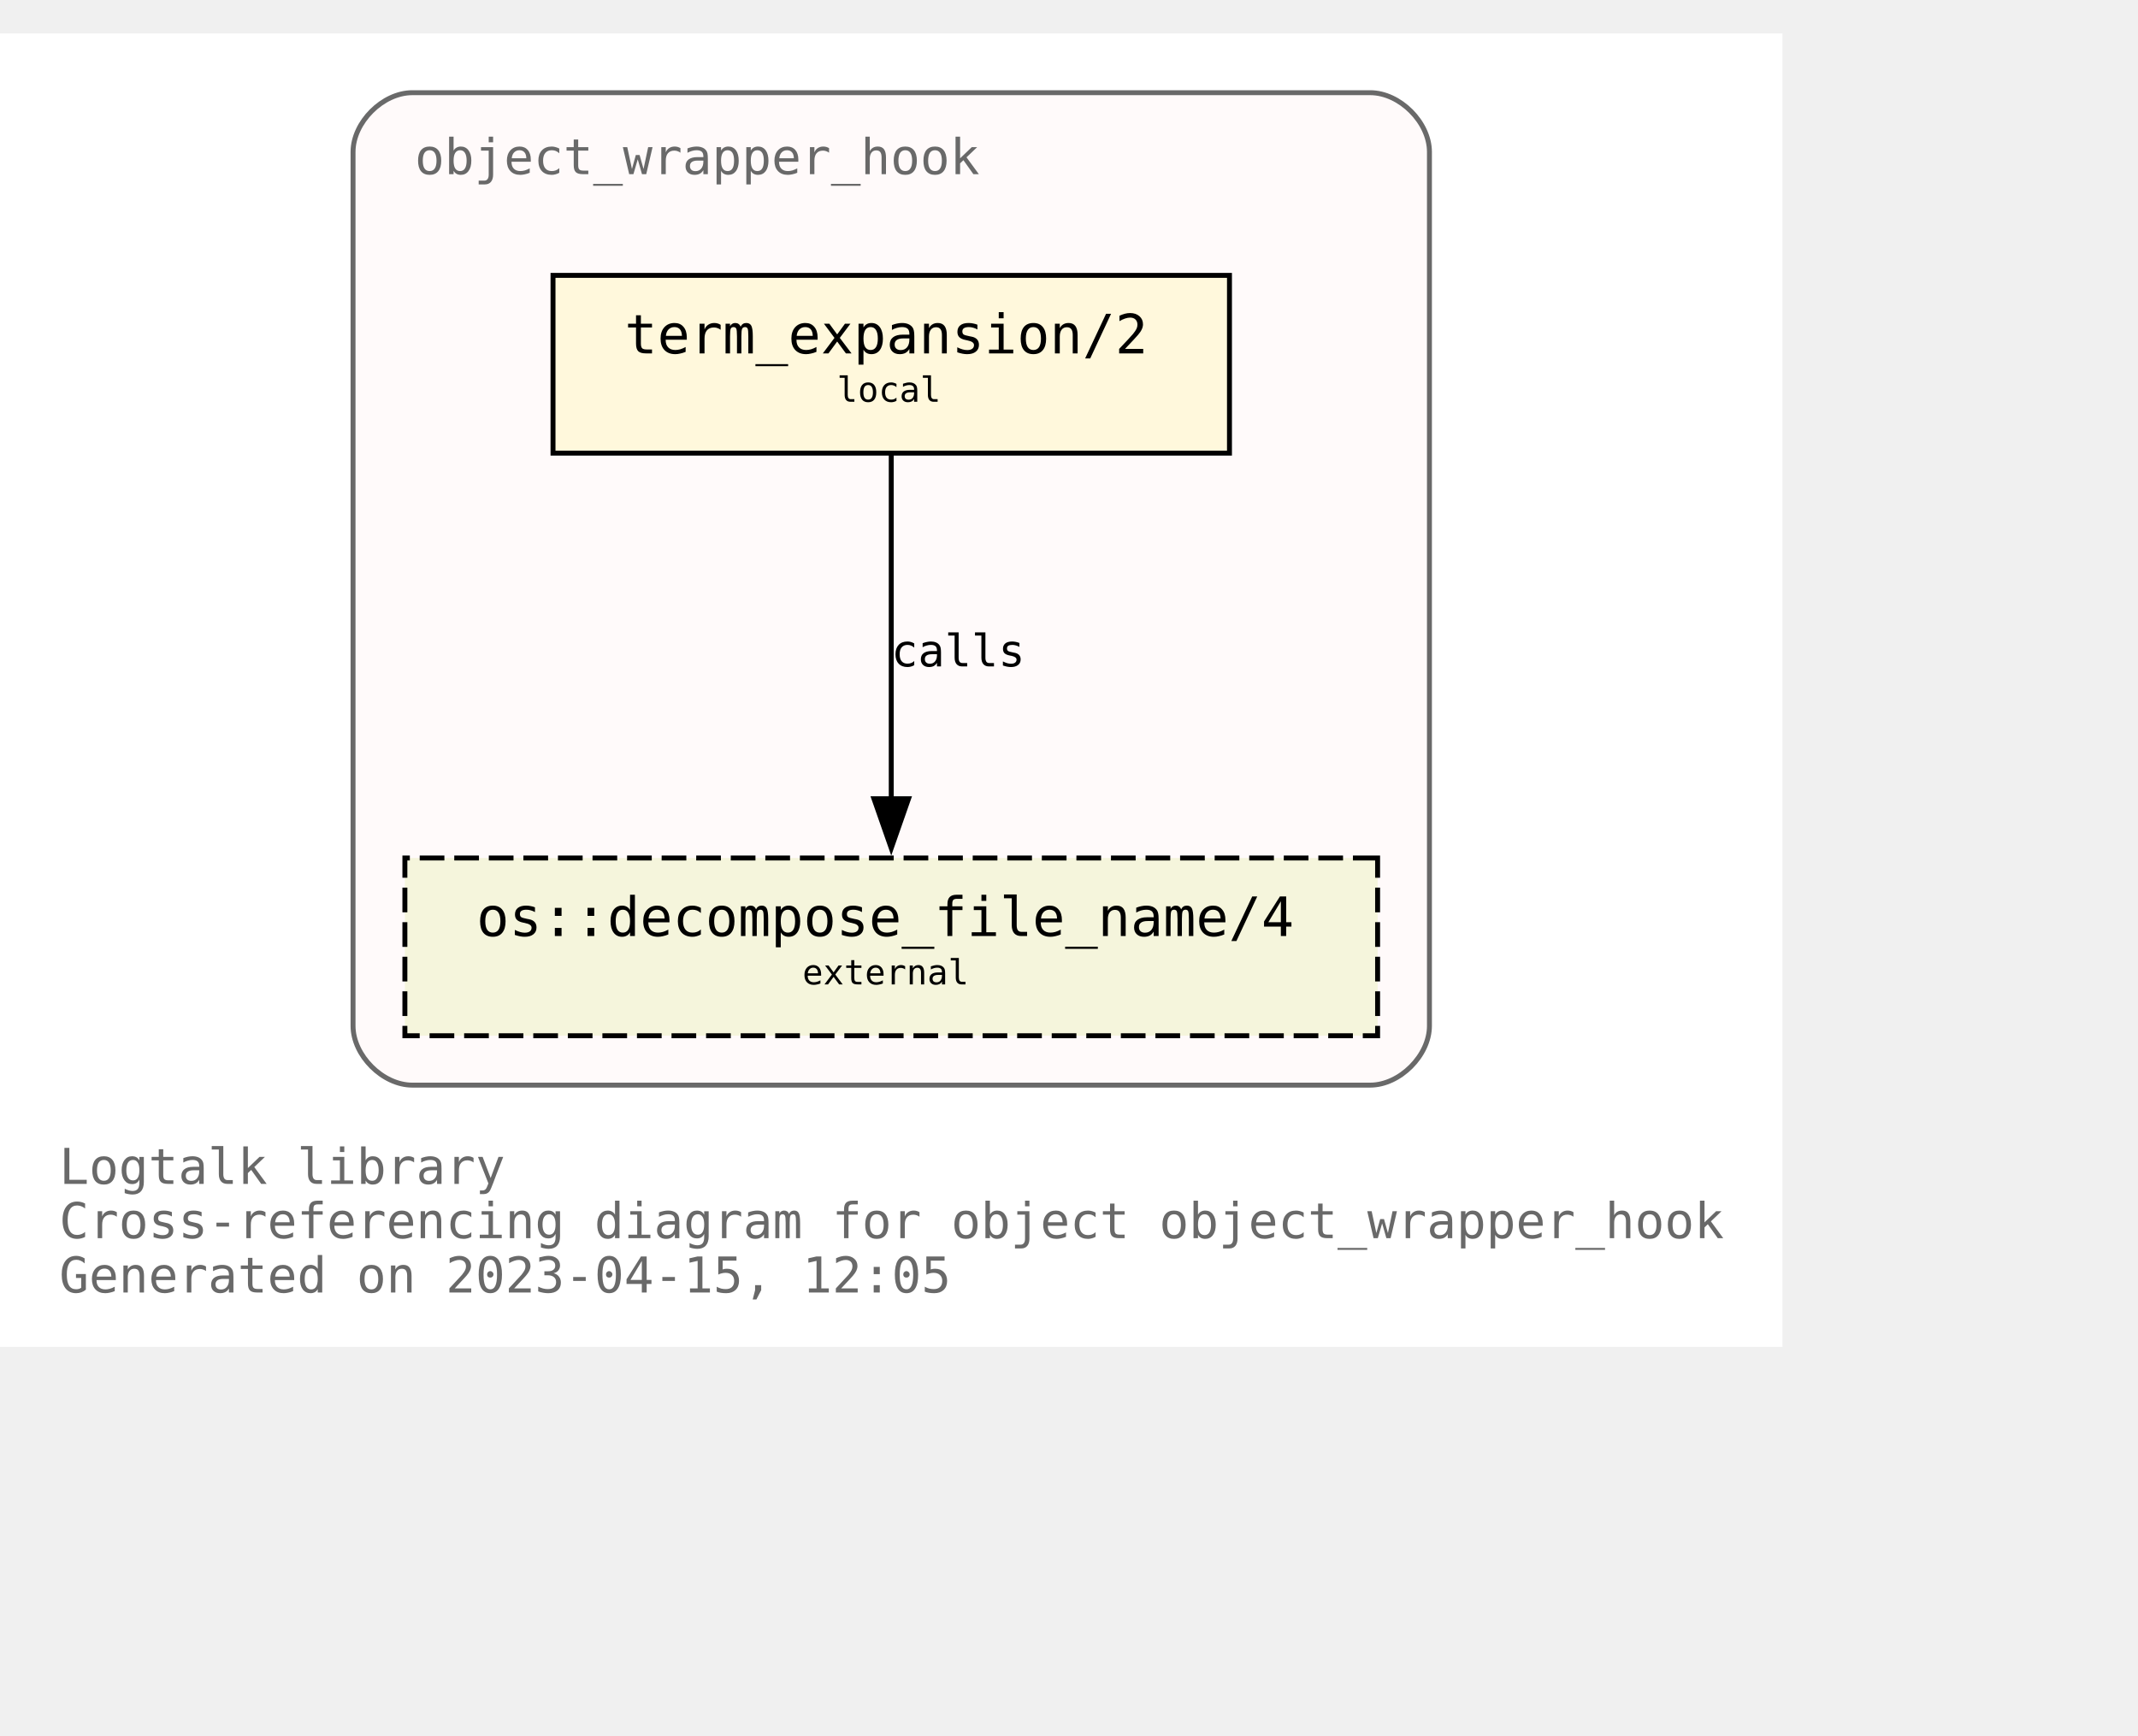
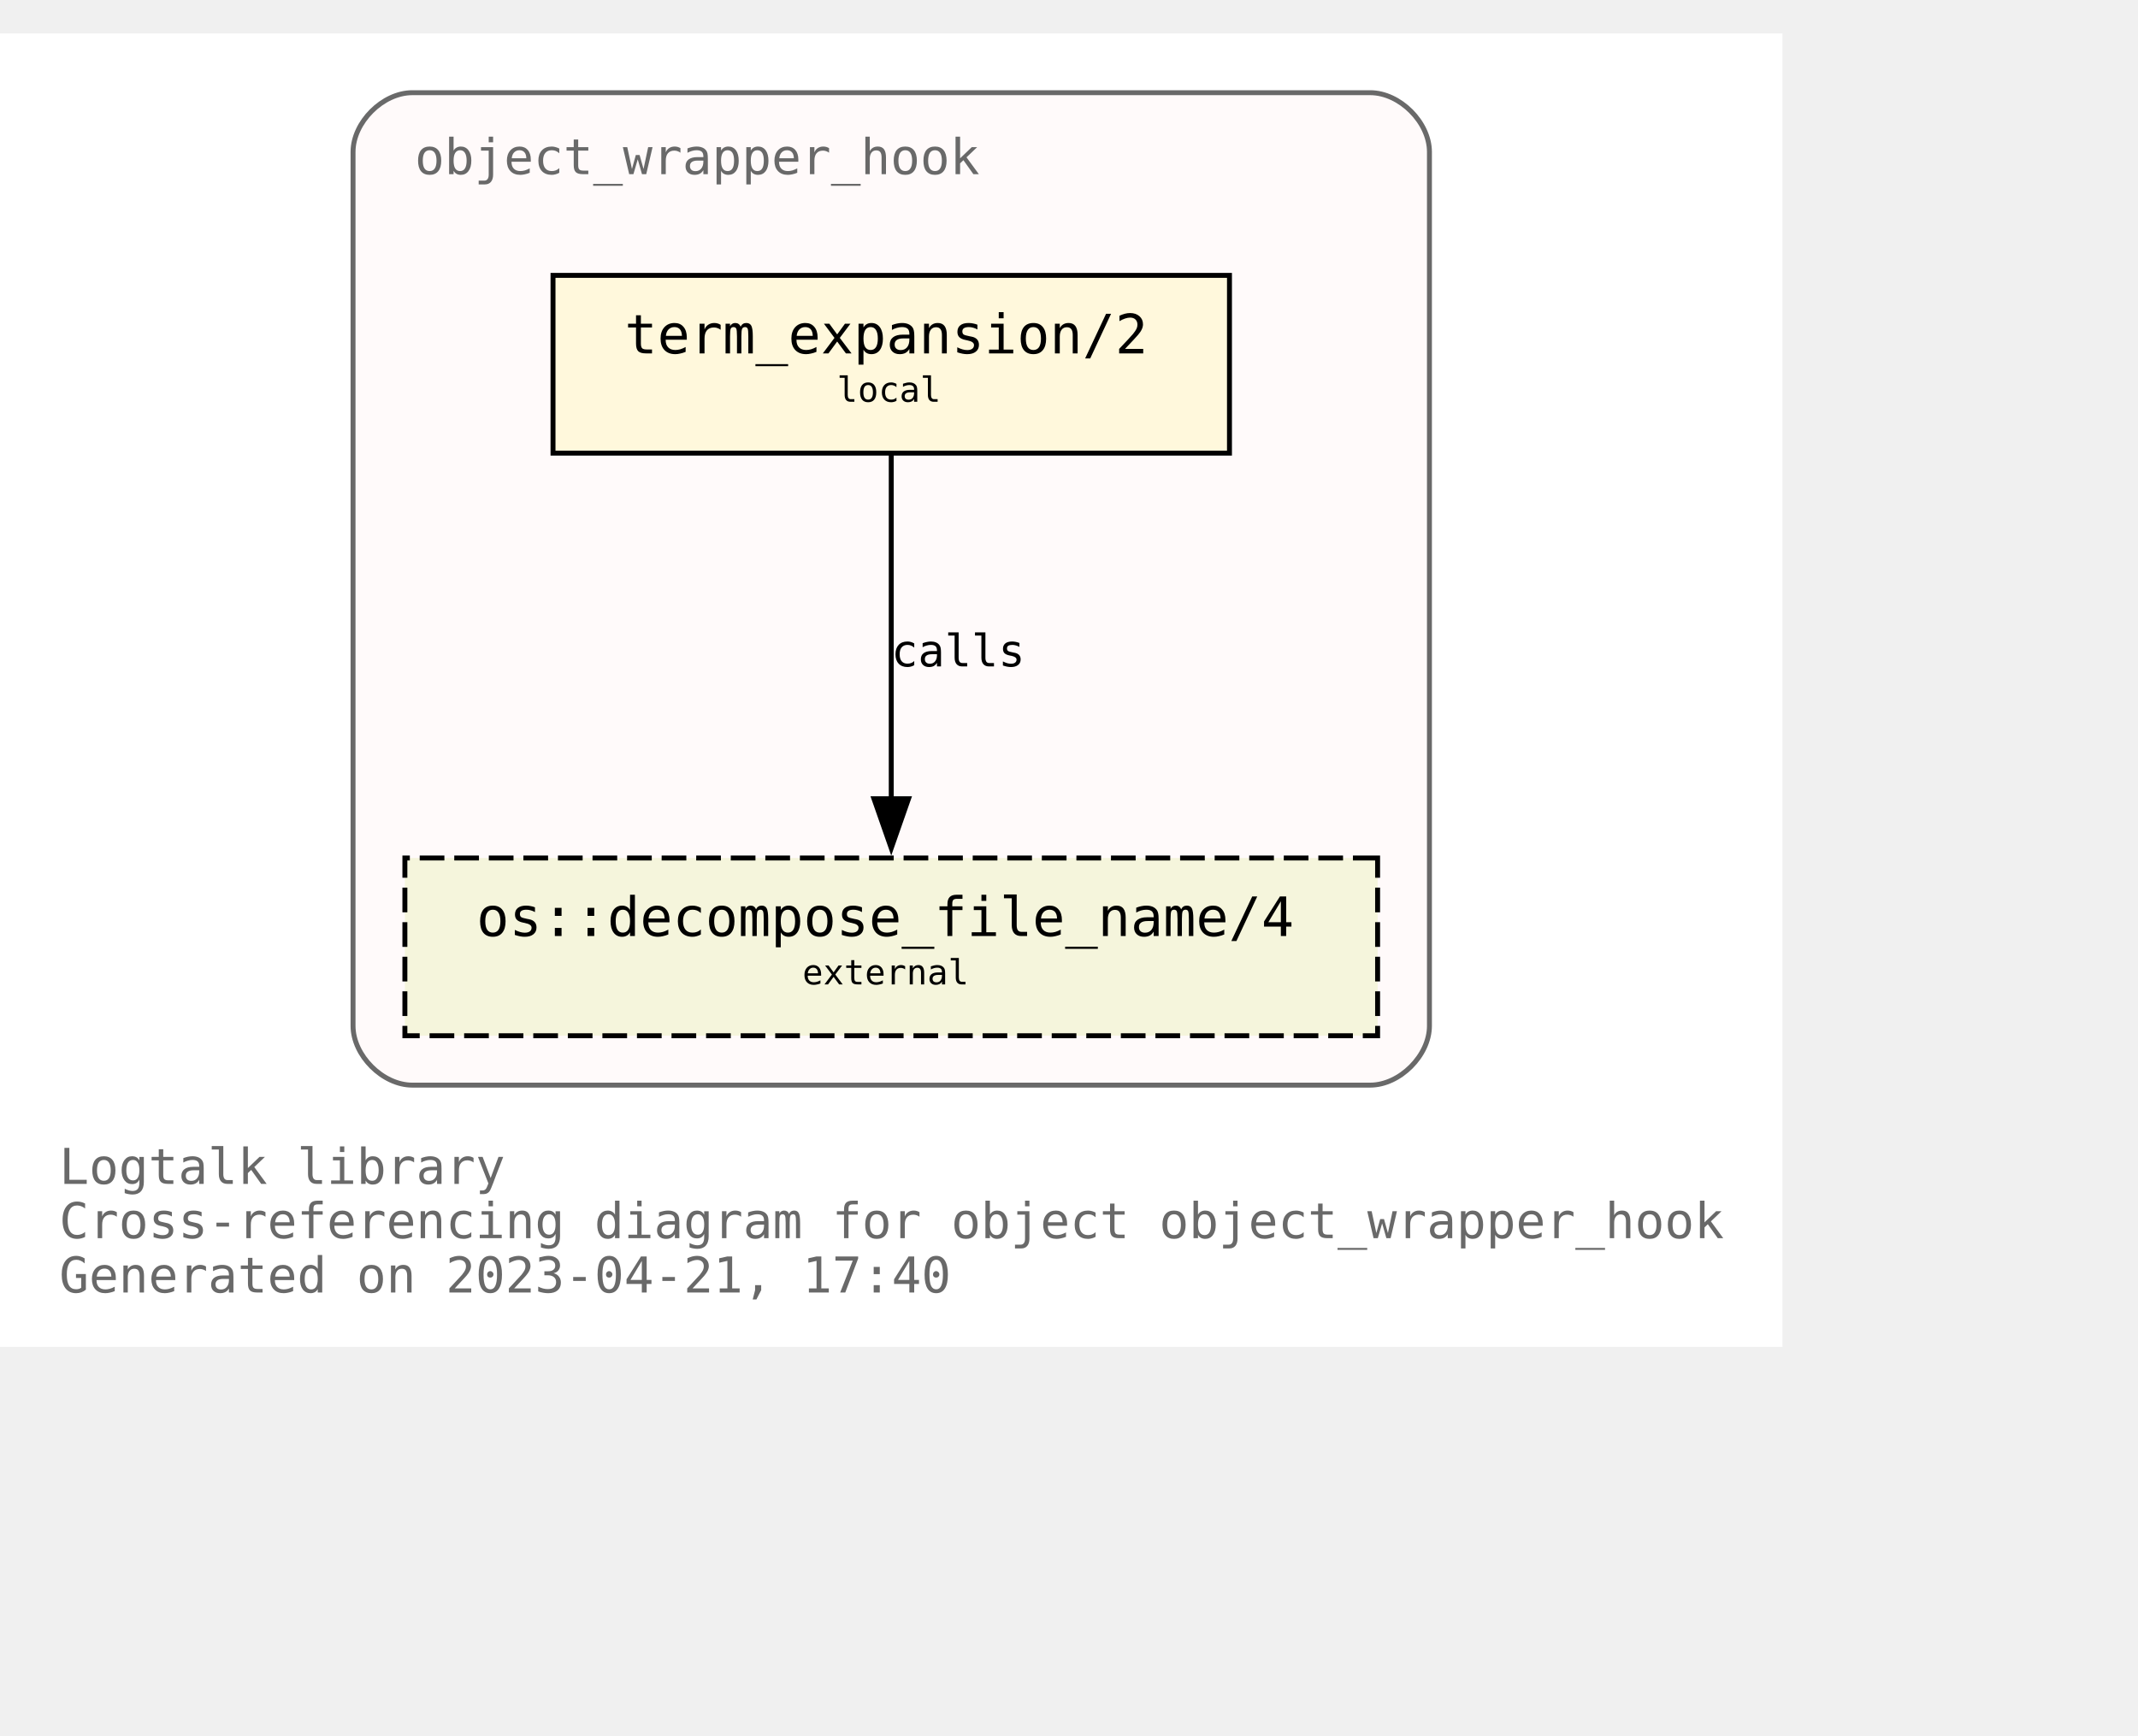
<svg xmlns="http://www.w3.org/2000/svg" xmlns:xlink="http://www.w3.org/1999/xlink" width="505pt" height="410pt" viewBox="72.00 72.00 433.00 338.00">
  <g id="graph0" class="graph" transform="scale(1 1) rotate(0) translate(76 334)">
    <polygon fill="white" stroke="none" points="-4,4 -4,-262 357,-262 357,4 -4,4" />
    <text text-anchor="start" x="8" y="-29" font-family="Monospace" font-size="10.00" fill="dimgray">Logtalk library</text>
    <text text-anchor="start" x="8" y="-18" font-family="Monospace" font-size="10.00" fill="dimgray">Cross-referencing diagram for object object_wrapper_hook</text>
-     <text text-anchor="start" x="8" y="-7" font-family="Monospace" font-size="10.00" fill="dimgray">Generated on 2023-04-15, 12:05</text>
+     <text text-anchor="start" x="8" y="-7" font-family="Monospace" font-size="10.00" fill="dimgray">Generated on 2023-04-21, 17:40</text>
    <g id="clust1" class="cluster">
      <g id="a_clust1">
        <a xlink:title="object_wrapper_hook">
          <path fill="snow" stroke="dimgray" d="M79.5,-49C79.5,-49 273.5,-49 273.5,-49 279.5,-49 285.5,-55 285.5,-61 285.5,-61 285.5,-238 285.5,-238 285.5,-244 279.5,-250 273.5,-250 273.5,-250 79.5,-250 79.5,-250 73.5,-250 67.5,-244 67.5,-238 67.5,-238 67.5,-61 67.5,-61 67.5,-55 73.5,-49 79.5,-49" />
          <g id="a_clust1_0">
-             <a xlink:href="https://github.com/LogtalkDotOrg/logtalk3/tree/7a0d5f76fb7d3bf3a2ab0932c0951c9ed4f30a00/library/hook_objects/object_wrapper_hook.lgt" xlink:title="https://github.com/LogtalkDotOrg/logtalk3/tree/7a0d5f76fb7d3bf3a2ab0932c0951c9ed4f30a00/library/hook_objects/object_wrapper_hook.lgt">
+             <a xlink:href="https://github.com/LogtalkDotOrg/logtalk3/tree/44059985fb409c774cf802c44d29bbd64765c5bf/library/hook_objects/object_wrapper_hook.lgt" xlink:title="https://github.com/LogtalkDotOrg/logtalk3/tree/44059985fb409c774cf802c44d29bbd64765c5bf/library/hook_objects/object_wrapper_hook.lgt">
              <text text-anchor="start" x="80" y="-233.5" font-family="Monospace" font-size="10.00" fill="dimgray">object_wrapper_hook</text>
            </a>
          </g>
        </a>
      </g>
    </g>
    <g id="node1" class="node">
      <g id="a_node1">
-         <a xlink:href="https://github.com/LogtalkDotOrg/logtalk3/tree/7a0d5f76fb7d3bf3a2ab0932c0951c9ed4f30a00/library/hook_objects/object_wrapper_hook.lgt#L39" xlink:title="https://github.com/LogtalkDotOrg/logtalk3/tree/7a0d5f76fb7d3bf3a2ab0932c0951c9ed4f30a00/library/hook_objects/object_wrapper_hook.lgt#L39">
+         <a xlink:href="https://github.com/LogtalkDotOrg/logtalk3/tree/44059985fb409c774cf802c44d29bbd64765c5bf/library/hook_objects/object_wrapper_hook.lgt#L39" xlink:title="https://github.com/LogtalkDotOrg/logtalk3/tree/44059985fb409c774cf802c44d29bbd64765c5bf/library/hook_objects/object_wrapper_hook.lgt#L39">
          <polygon fill="cornsilk" stroke="black" points="245,-213 108,-213 108,-177 245,-177 245,-213" />
          <text text-anchor="start" x="116.5" y="-197.8" font-family="Monospace" font-size="9.00"> </text>
          <text text-anchor="start" x="122.5" y="-197.2" font-family="Monospace" font-size="11.00">term_expansion/2</text>
          <text text-anchor="start" x="231.5" y="-197.8" font-family="Monospace" font-size="9.00"> </text>
          <text text-anchor="start" x="116.5" y="-186.8" font-family="Monospace" font-size="9.00"> </text>
          <text text-anchor="start" x="165.5" y="-187.4" font-family="Monospace" font-size="7.00">local</text>
          <text text-anchor="start" x="231.5" y="-186.8" font-family="Monospace" font-size="9.00"> </text>
        </a>
      </g>
    </g>
    <g id="node2" class="node">
      <g id="a_node2">
        <a xlink:href="https://logtalk.org/library/osp_0.html#decompose_file_name/4" xlink:title="https://logtalk.org/library/osp_0.html#decompose_file_name/4">
          <polygon fill="beige" stroke="black" stroke-dasharray="5,2" points="275,-95 78,-95 78,-59 275,-59 275,-95" />
          <text text-anchor="start" x="86.5" y="-79.8" font-family="Monospace" font-size="9.00"> </text>
          <text text-anchor="start" x="92.5" y="-79.2" font-family="Monospace" font-size="11.00">os::decompose_file_name/4</text>
          <text text-anchor="start" x="261.5" y="-79.8" font-family="Monospace" font-size="9.00"> </text>
          <text text-anchor="start" x="86.5" y="-68.8" font-family="Monospace" font-size="9.00"> </text>
          <text text-anchor="start" x="158.5" y="-69.4" font-family="Monospace" font-size="7.00">external</text>
          <text text-anchor="start" x="261.5" y="-68.8" font-family="Monospace" font-size="9.00"> </text>
        </a>
      </g>
    </g>
    <g id="edge1" class="edge">
      <g id="a_edge1">
-         <a xlink:href="https://github.com/LogtalkDotOrg/logtalk3/tree/7a0d5f76fb7d3bf3a2ab0932c0951c9ed4f30a00/library/hook_objects/object_wrapper_hook.lgt#L39" xlink:title="calls">
+         <a xlink:href="https://github.com/LogtalkDotOrg/logtalk3/tree/44059985fb409c774cf802c44d29bbd64765c5bf/library/hook_objects/object_wrapper_hook.lgt#L39" xlink:title="calls">
          <path fill="none" stroke="black" d="M176.5,-176.63C176.5,-158.18 176.5,-128.7 176.5,-106.77" />
          <polygon fill="black" stroke="black" points="180,-107 176.5,-97 173,-107 180,-107" />
        </a>
      </g>
      <g id="a_edge1-label">
-         <a xlink:href="https://github.com/LogtalkDotOrg/logtalk3/tree/7a0d5f76fb7d3bf3a2ab0932c0951c9ed4f30a00/library/hook_objects/object_wrapper_hook.lgt#L39" xlink:title="https://github.com/LogtalkDotOrg/logtalk3/tree/7a0d5f76fb7d3bf3a2ab0932c0951c9ed4f30a00/library/hook_objects/object_wrapper_hook.lgt#L39">
+         <a xlink:href="https://github.com/LogtalkDotOrg/logtalk3/tree/44059985fb409c774cf802c44d29bbd64765c5bf/library/hook_objects/object_wrapper_hook.lgt#L39" xlink:title="https://github.com/LogtalkDotOrg/logtalk3/tree/44059985fb409c774cf802c44d29bbd64765c5bf/library/hook_objects/object_wrapper_hook.lgt#L39">
          <text text-anchor="start" x="176.5" y="-133.8" font-family="Monospace" font-size="9.00">calls</text>
        </a>
      </g>
    </g>
  </g>
</svg>
